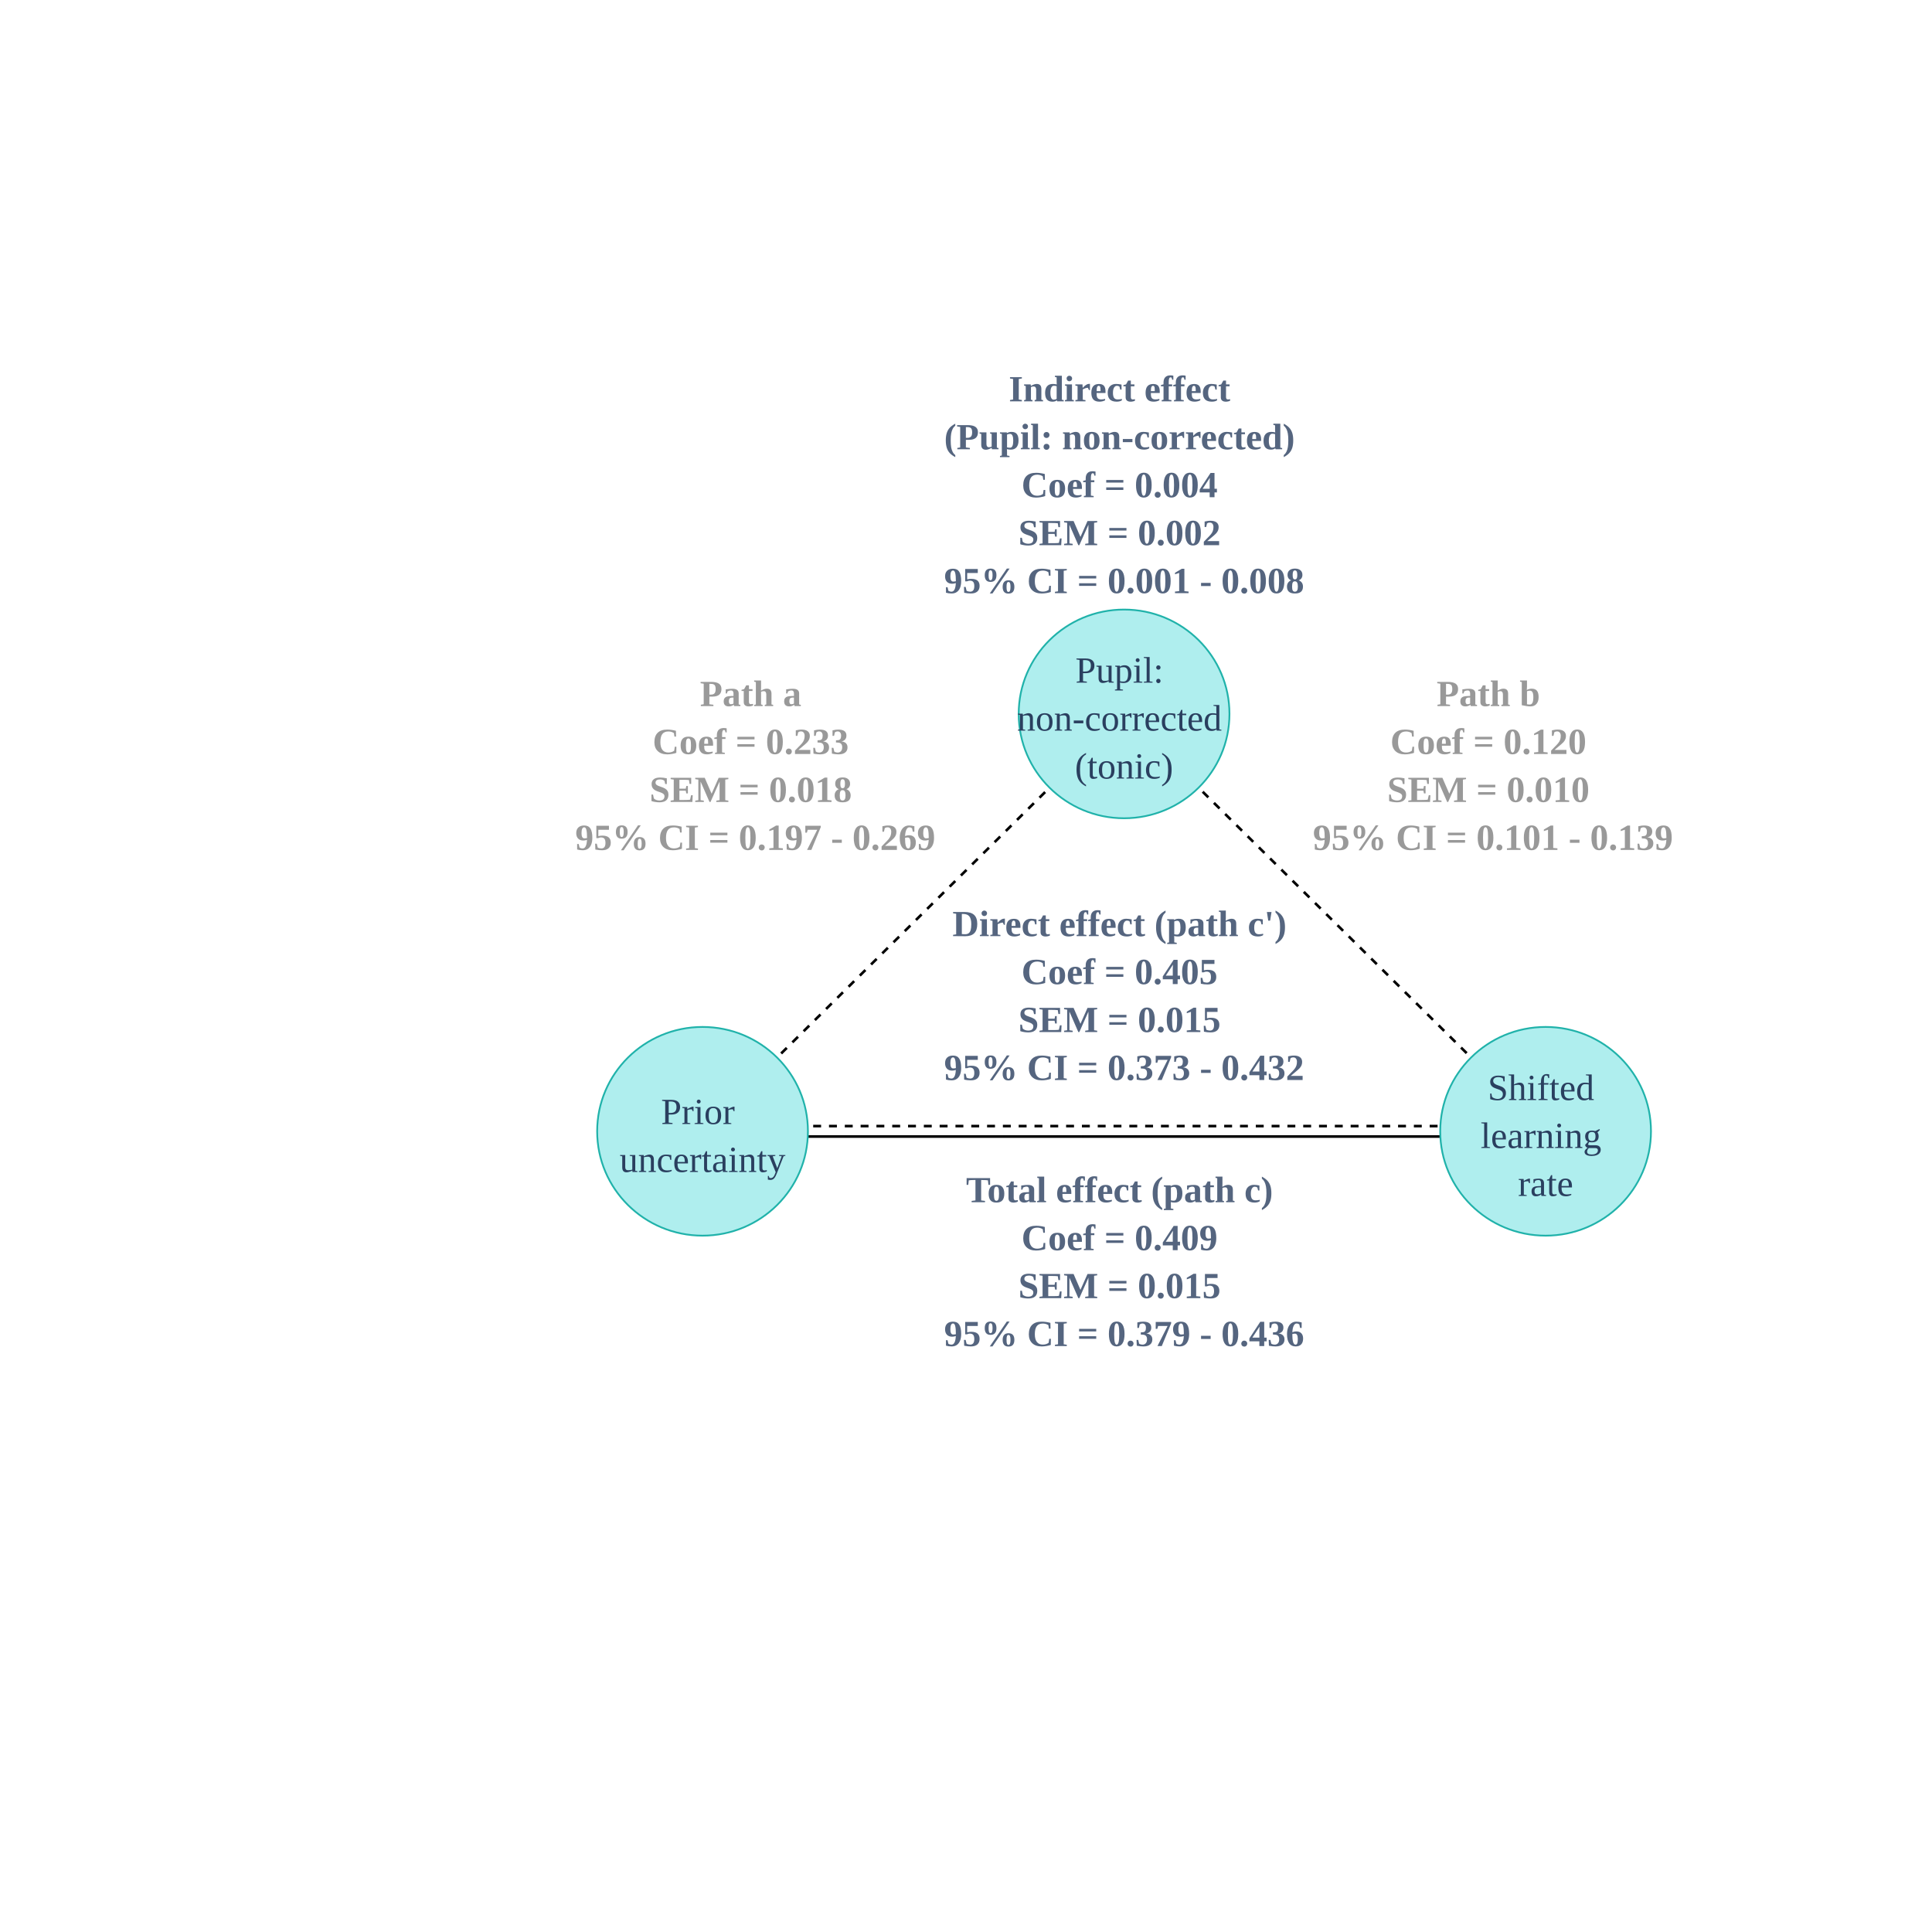
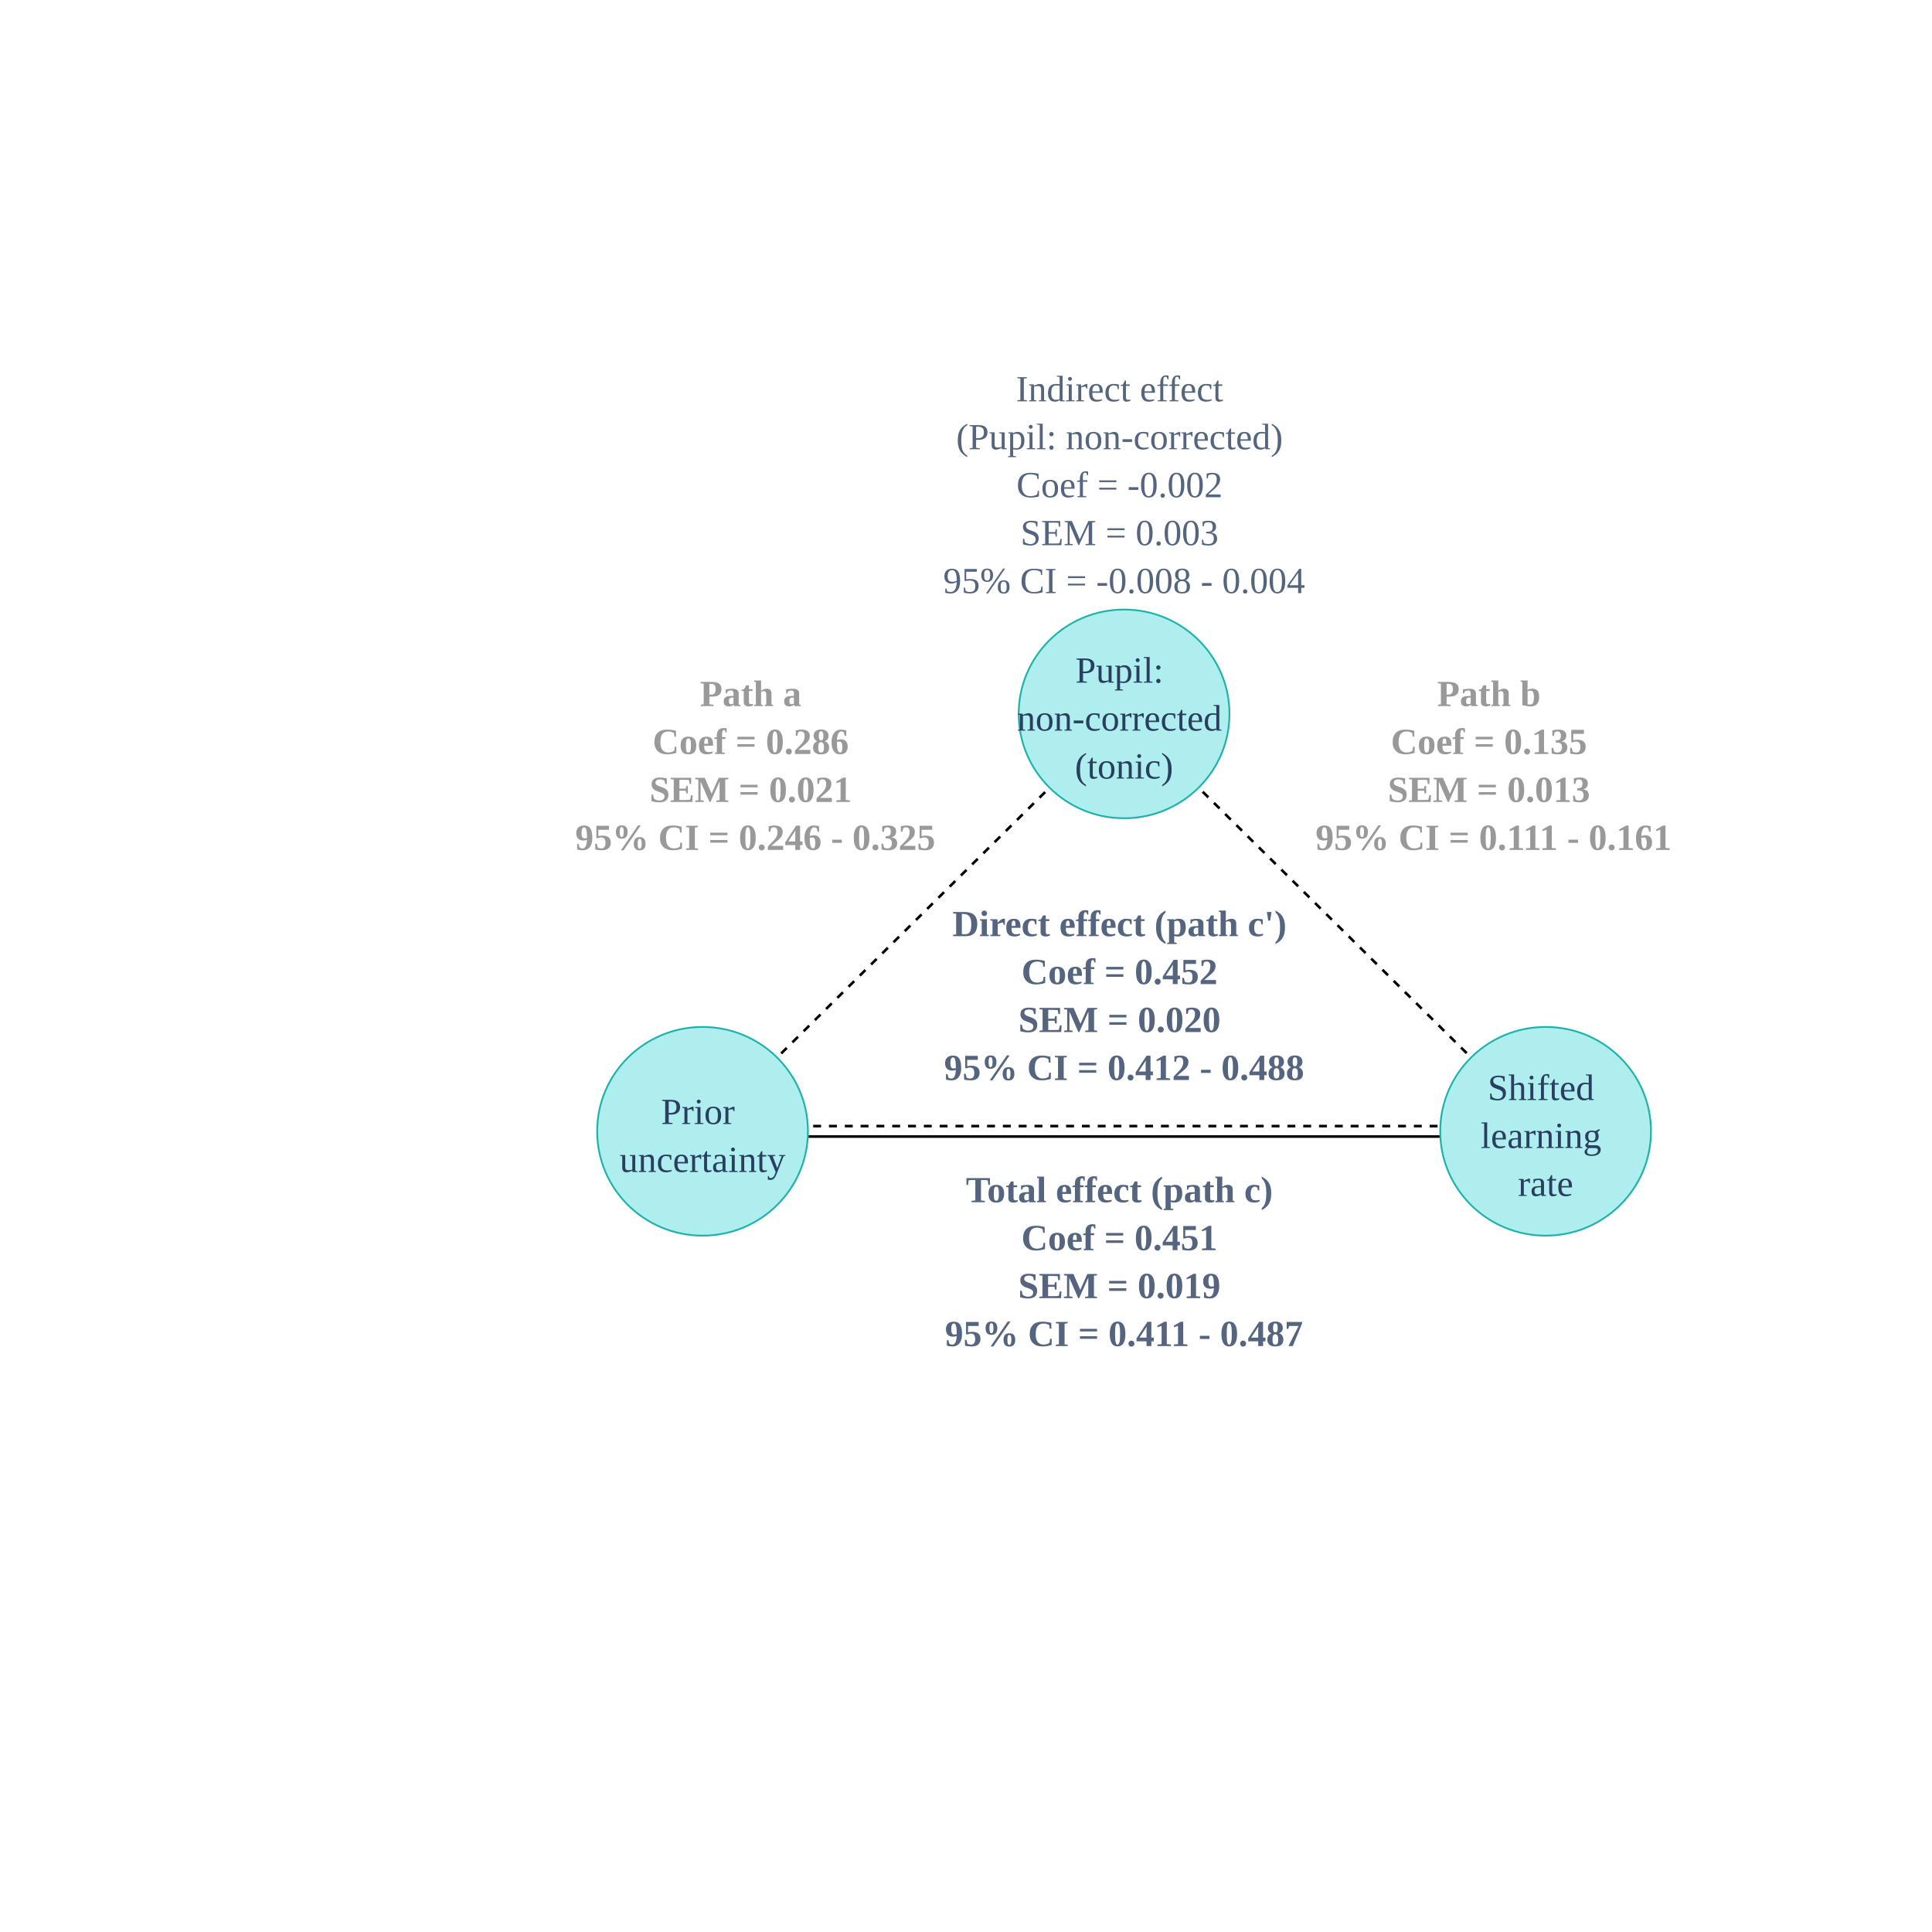
<svg xmlns="http://www.w3.org/2000/svg" class="main-svg" width="2200" height="2200" style="" viewBox="0 0 2200 2200">
  <rect x="0" y="0" width="2200" height="2200" style="fill: rgb(255, 255, 255); fill-opacity: 1;" />
-   <defs id="defs-ab98f0">
+   <defs id="defs-3d5041">
    <g class="clips">
-       <clipPath id="clipab98f0xyplot" class="plotclip">
+       <clipPath id="clip3d5041xyplot" class="plotclip">
        <rect width="2040" height="2020" />
      </clipPath>
-       <clipPath class="axesclip" id="clipab98f0x">
+       <clipPath class="axesclip" id="clip3d5041x">
        <rect x="80" y="0" width="2040" height="2200" />
      </clipPath>
-       <clipPath class="axesclip" id="clipab98f0y">
+       <clipPath class="axesclip" id="clip3d5041y">
        <rect x="0" y="100" width="2200" height="2020" />
      </clipPath>
-       <clipPath class="axesclip" id="clipab98f0xy">
+       <clipPath class="axesclip" id="clip3d5041xy">
        <rect x="80" y="100" width="2040" height="2020" />
      </clipPath>
    </g>
    <g class="gradients" />
    <g class="patterns" />
  </defs>
  <g class="bglayer">
    <rect class="bg" x="80" y="100" width="2040" height="2020" style="fill: rgb(255, 255, 255); fill-opacity: 1; stroke-width: 0;" />
  </g>
  <g class="layer-below">
    <g class="imagelayer" />
    <g class="shapelayer" />
  </g>
  <g class="cartesianlayer">
    <g class="subplot xy">
      <g class="layer-subplot">
        <g class="shapelayer" />
        <g class="imagelayer" />
      </g>
      <g class="minor-gridlayer">
        <g class="x" />
        <g class="y" />
      </g>
      <g class="gridlayer">
        <g class="x">
          <path class="xgrid crisp" transform="translate(200,0)" d="M0,100v2020" style="stroke: rgb(255, 255, 255); stroke-opacity: 1; stroke-width: 1px;" />
          <path class="xgrid crisp" transform="translate(440,0)" d="M0,100v2020" style="stroke: rgb(255, 255, 255); stroke-opacity: 1; stroke-width: 1px;" />
          <path class="xgrid crisp" transform="translate(920,0)" d="M0,100v2020" style="stroke: rgb(255, 255, 255); stroke-opacity: 1; stroke-width: 1px;" />
          <path class="xgrid crisp" transform="translate(1160,0)" d="M0,100v2020" style="stroke: rgb(255, 255, 255); stroke-opacity: 1; stroke-width: 1px;" />
          <path class="xgrid crisp" transform="translate(1400,0)" d="M0,100v2020" style="stroke: rgb(255, 255, 255); stroke-opacity: 1; stroke-width: 1px;" />
          <path class="xgrid crisp" transform="translate(1640,0)" d="M0,100v2020" style="stroke: rgb(255, 255, 255); stroke-opacity: 1; stroke-width: 1px;" />
          <path class="xgrid crisp" transform="translate(1880,0)" d="M0,100v2020" style="stroke: rgb(255, 255, 255); stroke-opacity: 1; stroke-width: 1px;" />
        </g>
        <g class="y">
          <path class="ygrid crisp" transform="translate(0,2001.18)" d="M80,0h2040" style="stroke: rgb(255, 255, 255); stroke-opacity: 1; stroke-width: 1px;" />
          <path class="ygrid crisp" transform="translate(0,1763.53)" d="M80,0h2040" style="stroke: rgb(255, 255, 255); stroke-opacity: 1; stroke-width: 1px;" />
          <path class="ygrid crisp" transform="translate(0,1288.24)" d="M80,0h2040" style="stroke: rgb(255, 255, 255); stroke-opacity: 1; stroke-width: 1px;" />
          <path class="ygrid crisp" transform="translate(0,1050.59)" d="M80,0h2040" style="stroke: rgb(255, 255, 255); stroke-opacity: 1; stroke-width: 1px;" />
          <path class="ygrid crisp" transform="translate(0,812.94)" d="M80,0h2040" style="stroke: rgb(255, 255, 255); stroke-opacity: 1; stroke-width: 1px;" />
          <path class="ygrid crisp" transform="translate(0,575.29)" d="M80,0h2040" style="stroke: rgb(255, 255, 255); stroke-opacity: 1; stroke-width: 1px;" />
          <path class="ygrid crisp" transform="translate(0,337.65)" d="M80,0h2040" style="stroke: rgb(255, 255, 255); stroke-opacity: 1; stroke-width: 1px;" />
        </g>
      </g>
      <g class="zerolinelayer">
        <path class="xzl zl crisp" transform="translate(680,0)" d="M0,100v2020" style="stroke: rgb(255, 255, 255); stroke-opacity: 1; stroke-width: 2px;" />
        <path class="yzl zl crisp" transform="translate(0,1525.88)" d="M80,0h2040" style="stroke: rgb(255, 255, 255); stroke-opacity: 1; stroke-width: 2px;" />
      </g>
      <g class="layer-between">
        <g class="shapelayer" />
        <g class="imagelayer" />
      </g>
      <path class="xlines-below" />
      <path class="ylines-below" />
      <g class="overlines-below" />
      <g class="xaxislayer-below" />
      <g class="yaxislayer-below" />
      <g class="overaxes-below" />
      <g class="overplot">
-         <g class="xy" transform="translate(80,100)" clip-path="url(#clipab98f0xyplot)" />
+         <g class="xy" transform="translate(80,100)" clip-path="url(#clip3d5041xyplot)" />
      </g>
      <path class="xlines-above crisp" d="M0,0" style="fill: none;" />
      <path class="ylines-above crisp" d="M0,0" style="fill: none;" />
      <g class="overlines-above" />
      <g class="xaxislayer-above" />
      <g class="yaxislayer-above" />
      <g class="overaxes-above" />
    </g>
  </g>
  <g class="polarlayer" />
  <g class="smithlayer" />
  <g class="ternarylayer" />
  <g class="geolayer" />
  <g class="funnelarealayer" />
  <g class="pielayer" />
  <g class="iciclelayer" />
  <g class="treemaplayer" />
  <g class="sunburstlayer" />
  <g class="glimages" />
-   <defs id="topdefs-ab98f0">
+   <defs id="topdefs-3d5041">
    <g class="clips" />
  </defs>
  <g class="layer-above">
    <g class="imagelayer" />
    <g class="shapelayer">
-       <g class="shape-group" data-index="0" clip-path="url(#clipab98f0xy)">
+       <g class="shape-group" data-index="0" clip-path="url(#clip3d5041xy)">
        <path data-index="0" fill-rule="evenodd" d="M800,1288.24L1280,812.94" style="opacity: 1; stroke: rgb(0, 0, 0); stroke-opacity: 1; fill: rgb(0, 0, 0); fill-opacity: 0; stroke-dasharray: 9px, 9px; stroke-width: 3px;" />
      </g>
-       <g class="shape-group" data-index="1" clip-path="url(#clipab98f0xy)">
+       <g class="shape-group" data-index="1" clip-path="url(#clip3d5041xy)">
        <path data-index="1" fill-rule="evenodd" d="M1280,812.94L1760,1288.24" style="opacity: 1; stroke: rgb(0, 0, 0); stroke-opacity: 1; fill: rgb(0, 0, 0); fill-opacity: 0; stroke-dasharray: 9px, 9px; stroke-width: 3px;" />
      </g>
-       <g class="shape-group" data-index="2" clip-path="url(#clipab98f0xy)">
+       <g class="shape-group" data-index="2" clip-path="url(#clip3d5041xy)">
        <path data-index="2" fill-rule="evenodd" d="M800,1282.29L1760,1282.29" style="opacity: 1; stroke: rgb(0, 0, 0); stroke-opacity: 1; fill: rgb(0, 0, 0); fill-opacity: 0; stroke-dasharray: 9px, 9px; stroke-width: 3px;" />
      </g>
-       <g class="shape-group" data-index="3" clip-path="url(#clipab98f0xy)">
+       <g class="shape-group" data-index="3" clip-path="url(#clip3d5041xy)">
        <path data-index="3" fill-rule="evenodd" d="M800,1294.18L1760,1294.18" style="opacity: 1; stroke: rgb(0, 0, 0); stroke-opacity: 1; fill: rgb(0, 0, 0); fill-opacity: 0; stroke-width: 3px;" />
      </g>
-       <g class="shape-group" data-index="4" clip-path="url(#clipab98f0xy)">
+       <g class="shape-group" data-index="4" clip-path="url(#clip3d5041xy)">
        <path data-index="4" fill-rule="evenodd" d="M920,1288.235A120,118.825 0 1,1 800,1169.41A120,118.825 0 0,1 920,1288.235Z" style="opacity: 1; stroke: rgb(32, 178, 170); stroke-opacity: 1; fill: rgb(175, 238, 238); fill-opacity: 1; stroke-width: 2px;" />
        <g data-index="4" class="shape-label">
          <text data-notex="1" class="shape-label-text" x="800" y="1279.93" style="font-family: 'Times New Roman'; font-size: 42px; fill: rgb(42, 63, 95); fill-opacity: 1; white-space: pre;" text-anchor="middle" transform="rotate(0,800,1279.93)">
            <tspan class="line" dy="0em" x="800" y="1279.93">Prior </tspan>
            <tspan class="line" dy="1.3em" x="800" y="1279.93">uncertainty</tspan>
          </text>
        </g>
      </g>
-       <g class="shape-group" data-index="5" clip-path="url(#clipab98f0xy)">
+       <g class="shape-group" data-index="5" clip-path="url(#clip3d5041xy)">
        <path data-index="5" fill-rule="evenodd" d="M1880,1288.235A120,118.825 0 1,1 1760,1169.41A120,118.825 0 0,1 1880,1288.235Z" style="opacity: 1; stroke: rgb(32, 178, 170); stroke-opacity: 1; fill: rgb(175, 238, 238); fill-opacity: 1; stroke-width: 2px;" />
        <g data-index="5" class="shape-label">
          <text data-notex="1" class="shape-label-text" x="1760" y="1252.633" style="font-family: 'Times New Roman'; font-size: 42px; fill: rgb(42, 63, 95); fill-opacity: 1; white-space: pre;" text-anchor="middle" transform="rotate(0,1760,1252.633)">
            <tspan class="line" dy="0em" x="1760" y="1252.633">Shifted </tspan>
            <tspan class="line" dy="1.3em" x="1760" y="1252.633">learning </tspan>
            <tspan class="line" dy="2.6em" x="1760" y="1252.633">rate</tspan>
          </text>
        </g>
      </g>
-       <g class="shape-group" data-index="6" clip-path="url(#clipab98f0xy)">
+       <g class="shape-group" data-index="6" clip-path="url(#clip3d5041xy)">
        <path data-index="6" fill-rule="evenodd" d="M1400,812.94A120,118.82 0 1,1 1280,694.12A120,118.82 0 0,1 1400,812.94Z" style="opacity: 1; stroke: rgb(32, 178, 170); stroke-opacity: 1; fill: rgb(175, 238, 238); fill-opacity: 1; stroke-width: 2px;" />
        <g data-index="6" class="shape-label">
          <text data-notex="1" class="shape-label-text" x="1280" y="777.338" style="font-family: 'Times New Roman'; font-size: 42px; fill: rgb(42, 63, 95); fill-opacity: 1; white-space: pre;" text-anchor="middle" transform="rotate(0,1280,777.3384)">
            <tspan class="line" dy="0em" x="1280" y="777.338">Pupil:</tspan>
            <tspan class="line" dy="1.3em" x="1280" y="777.338">non-corrected</tspan>
            <tspan class="line" dy="2.6em" x="1280" y="777.338">(tonic)</tspan>
          </text>
        </g>
      </g>
    </g>
  </g>
  <g class="infolayer">
    <g class="g-gtitle" />
    <g class="g-xtitle" />
    <g class="g-ytitle" />
    <g class="annotation" data-index="0" style="opacity: 0.8;">
      <g class="annotation-text-g" transform="rotate(0,1280,1436.76)">
-         <g class="cursor-pointer" transform="translate(1070,1327)">
-           <rect class="bg" x="0.5" y="0.5" width="419" height="219" style="stroke-width: 1px; stroke: rgb(255, 255, 255); stroke-opacity: 1; fill: rgb(255, 255, 255); fill-opacity: 1;" />
-           <text class="annotation-text" text-anchor="middle" x="210.062" y="42" style="font-family: 'Times New Roman'; font-size: 42px; fill: rgb(42, 63, 95); fill-opacity: 1; white-space: pre;">
-             <tspan class="line" dy="0em" x="210.062" y="42">
+         <g class="cursor-pointer" transform="translate(1071,1327)">
+           <rect class="bg" x="0.5" y="0.5" width="417" height="219" style="stroke-width: 1px; stroke: rgb(255, 255, 255); stroke-opacity: 1; fill: rgb(255, 255, 255); fill-opacity: 1;" />
+           <text class="annotation-text" text-anchor="middle" x="208.891" y="42" style="font-family: 'Times New Roman'; font-size: 42px; fill: rgb(42, 63, 95); fill-opacity: 1; white-space: pre;">
+             <tspan class="line" dy="0em" x="208.891" y="42">
              <tspan style="font-weight:bold">Total effect (path c)</tspan>
            </tspan>
-             <tspan class="line" dy="1.3em" x="210.062" y="42">
-               <tspan style="font-weight:bold">Coef = 0.409</tspan>
-             </tspan>
-             <tspan class="line" dy="2.6em" x="210.062" y="42">
-               <tspan style="font-weight:bold">SEM = 0.015</tspan>
-             </tspan>
-             <tspan class="line" dy="3.9em" x="210.062" y="42">
-               <tspan style="font-weight:bold">95% CI = 0.379 - 0.436</tspan>
+             <tspan class="line" dy="1.3em" x="208.891" y="42">
+               <tspan style="font-weight:bold">Coef = 0.451</tspan>
+             </tspan>
+             <tspan class="line" dy="2.6em" x="208.891" y="42">
+               <tspan style="font-weight:bold">SEM = 0.019</tspan>
+             </tspan>
+             <tspan class="line" dy="3.9em" x="208.891" y="42">
+               <tspan style="font-weight:bold">95% CI = 0.411 - 0.487</tspan>
            </tspan>
          </text>
        </g>
      </g>
    </g>
    <g class="annotation" data-index="1" style="opacity: 0.8;">
      <g class="annotation-text-g" transform="rotate(0,1280,1133.76)">
        <g class="cursor-pointer" transform="translate(1070,1024)">
          <rect class="bg" x="0.5" y="0.5" width="419" height="219" style="stroke-width: 1px; stroke: rgb(255, 255, 255); stroke-opacity: 1; fill: rgb(255, 255, 255); fill-opacity: 1;" />
          <text class="annotation-text" text-anchor="middle" x="210.062" y="42" style="font-family: 'Times New Roman'; font-size: 42px; fill: rgb(42, 63, 95); fill-opacity: 1; white-space: pre;">
            <tspan class="line" dy="0em" x="210.062" y="42">
              <tspan style="font-weight:bold">Direct effect (path c')</tspan>
            </tspan>
            <tspan class="line" dy="1.3em" x="210.062" y="42">
-               <tspan style="font-weight:bold">Coef = 0.405</tspan>
+               <tspan style="font-weight:bold">Coef = 0.452</tspan>
            </tspan>
            <tspan class="line" dy="2.6em" x="210.062" y="42">
-               <tspan style="font-weight:bold">SEM = 0.015</tspan>
+               <tspan style="font-weight:bold">SEM = 0.020</tspan>
            </tspan>
            <tspan class="line" dy="3.9em" x="210.062" y="42">
-               <tspan style="font-weight:bold">95% CI = 0.373 - 0.432</tspan>
+               <tspan style="font-weight:bold">95% CI = 0.412 - 0.488</tspan>
            </tspan>
          </text>
        </g>
      </g>
    </g>
    <g class="annotation" data-index="2" style="opacity: 0.8;">
      <g class="annotation-text-g" transform="rotate(0,1280,551.53)">
-         <g class="cursor-pointer" transform="translate(1070,415)">
-           <rect class="bg" x="0.5" y="0.5" width="419" height="273" style="stroke-width: 1px; stroke: rgb(255, 255, 255); stroke-opacity: 1; fill: rgb(255, 255, 255); fill-opacity: 1;" />
-           <text class="annotation-text" text-anchor="middle" x="210.062" y="42" style="font-family: 'Times New Roman'; font-size: 42px; fill: rgb(42, 63, 95); fill-opacity: 1; white-space: pre;">
-             <tspan class="line" dy="0em" x="210.062" y="42">
-               <tspan style="font-weight:bold">Indirect effect </tspan>
-             </tspan>
-             <tspan class="line" dy="1.3em" x="210.062" y="42">
-               <tspan style="font-weight:bold">(Pupil: non-corrected)</tspan>
-             </tspan>
-             <tspan class="line" dy="2.6em" x="210.062" y="42">
-               <tspan style="font-weight:bold">Coef = 0.004</tspan>
-             </tspan>
-             <tspan class="line" dy="3.9em" x="210.062" y="42">
-               <tspan style="font-weight:bold">SEM = 0.002</tspan>
-             </tspan>
-             <tspan class="line" dy="5.2em" x="210.062" y="42">
-               <tspan style="font-weight:bold">95% CI = 0.001 - 0.008</tspan>
-             </tspan>
+         <g class="cursor-pointer" transform="translate(1069,415)">
+           <rect class="bg" x="0.5" y="0.5" width="421" height="273" style="stroke-width: 1px; stroke: rgb(255, 255, 255); stroke-opacity: 1; fill: rgb(255, 255, 255); fill-opacity: 1;" />
+           <text class="annotation-text" text-anchor="middle" x="211.078" y="42" style="font-family: 'Times New Roman'; font-size: 42px; fill: rgb(42, 63, 95); fill-opacity: 1; white-space: pre;">
+             <tspan class="line" dy="0em" x="211.078" y="42">Indirect effect </tspan>
+             <tspan class="line" dy="1.3em" x="211.078" y="42">(Pupil: non-corrected)</tspan>
+             <tspan class="line" dy="2.6em" x="211.078" y="42">Coef = -0.002</tspan>
+             <tspan class="line" dy="3.9em" x="211.078" y="42">SEM = 0.003</tspan>
+             <tspan class="line" dy="5.2em" x="211.078" y="42">95% CI = -0.008 - 0.004</tspan>
          </text>
        </g>
      </g>
    </g>
    <g class="annotation" data-index="3" style="opacity: 0.8;">
      <g class="annotation-text-g" transform="rotate(0,860,872.35)">
        <g class="cursor-pointer" transform="translate(650,762)">
          <rect class="bg" x="0.5" y="0.5" width="419" height="219" style="stroke-width: 1px; stroke: rgb(255, 255, 255); stroke-opacity: 1; fill: rgb(255, 255, 255); fill-opacity: 1;" />
          <text class="annotation-text" text-anchor="middle" x="210.062" y="42" style="font-family: 'Times New Roman'; font-size: 42px; fill: rgb(128, 128, 128); fill-opacity: 1; white-space: pre;">
            <tspan class="line" dy="0em" x="210.062" y="42">
              <tspan style="font-weight:bold">Path a</tspan>
            </tspan>
            <tspan class="line" dy="1.3em" x="210.062" y="42">
-               <tspan style="font-weight:bold">Coef = 0.233</tspan>
+               <tspan style="font-weight:bold">Coef = 0.286</tspan>
            </tspan>
            <tspan class="line" dy="2.6em" x="210.062" y="42">
-               <tspan style="font-weight:bold">SEM = 0.018</tspan>
+               <tspan style="font-weight:bold">SEM = 0.021</tspan>
            </tspan>
            <tspan class="line" dy="3.9em" x="210.062" y="42">
-               <tspan style="font-weight:bold">95% CI = 0.197 - 0.269</tspan>
+               <tspan style="font-weight:bold">95% CI = 0.246 - 0.325</tspan>
            </tspan>
          </text>
        </g>
      </g>
    </g>
    <g class="annotation" data-index="4" style="opacity: 0.8;">
      <g class="annotation-text-g" transform="rotate(0,1700,872.35)">
-         <g class="cursor-pointer" transform="translate(1490,762)">
-           <rect class="bg" x="0.5" y="0.5" width="419" height="219" style="stroke-width: 1px; stroke: rgb(255, 255, 255); stroke-opacity: 1; fill: rgb(255, 255, 255); fill-opacity: 1;" />
-           <text class="annotation-text" text-anchor="middle" x="210.062" y="42" style="font-family: 'Times New Roman'; font-size: 42px; fill: rgb(128, 128, 128); fill-opacity: 1; white-space: pre;">
-             <tspan class="line" dy="0em" x="210.062" y="42">
+         <g class="cursor-pointer" transform="translate(1493,762)">
+           <rect class="bg" x="0.5" y="0.5" width="414" height="219" style="stroke-width: 1px; stroke: rgb(255, 255, 255); stroke-opacity: 1; fill: rgb(255, 255, 255); fill-opacity: 1;" />
+           <text class="annotation-text" text-anchor="middle" x="207.734" y="42" style="font-family: 'Times New Roman'; font-size: 42px; fill: rgb(128, 128, 128); fill-opacity: 1; white-space: pre;">
+             <tspan class="line" dy="0em" x="207.734" y="42">
              <tspan style="font-weight:bold">Path b</tspan>
            </tspan>
-             <tspan class="line" dy="1.3em" x="210.062" y="42">
-               <tspan style="font-weight:bold">Coef = 0.120</tspan>
-             </tspan>
-             <tspan class="line" dy="2.6em" x="210.062" y="42">
-               <tspan style="font-weight:bold">SEM = 0.010</tspan>
-             </tspan>
-             <tspan class="line" dy="3.9em" x="210.062" y="42">
-               <tspan style="font-weight:bold">95% CI = 0.101 - 0.139</tspan>
+             <tspan class="line" dy="1.3em" x="207.734" y="42">
+               <tspan style="font-weight:bold">Coef = 0.135</tspan>
+             </tspan>
+             <tspan class="line" dy="2.6em" x="207.734" y="42">
+               <tspan style="font-weight:bold">SEM = 0.013</tspan>
+             </tspan>
+             <tspan class="line" dy="3.9em" x="207.734" y="42">
+               <tspan style="font-weight:bold">95% CI = 0.111 - 0.161</tspan>
            </tspan>
          </text>
        </g>
      </g>
    </g>
  </g>
</svg>
